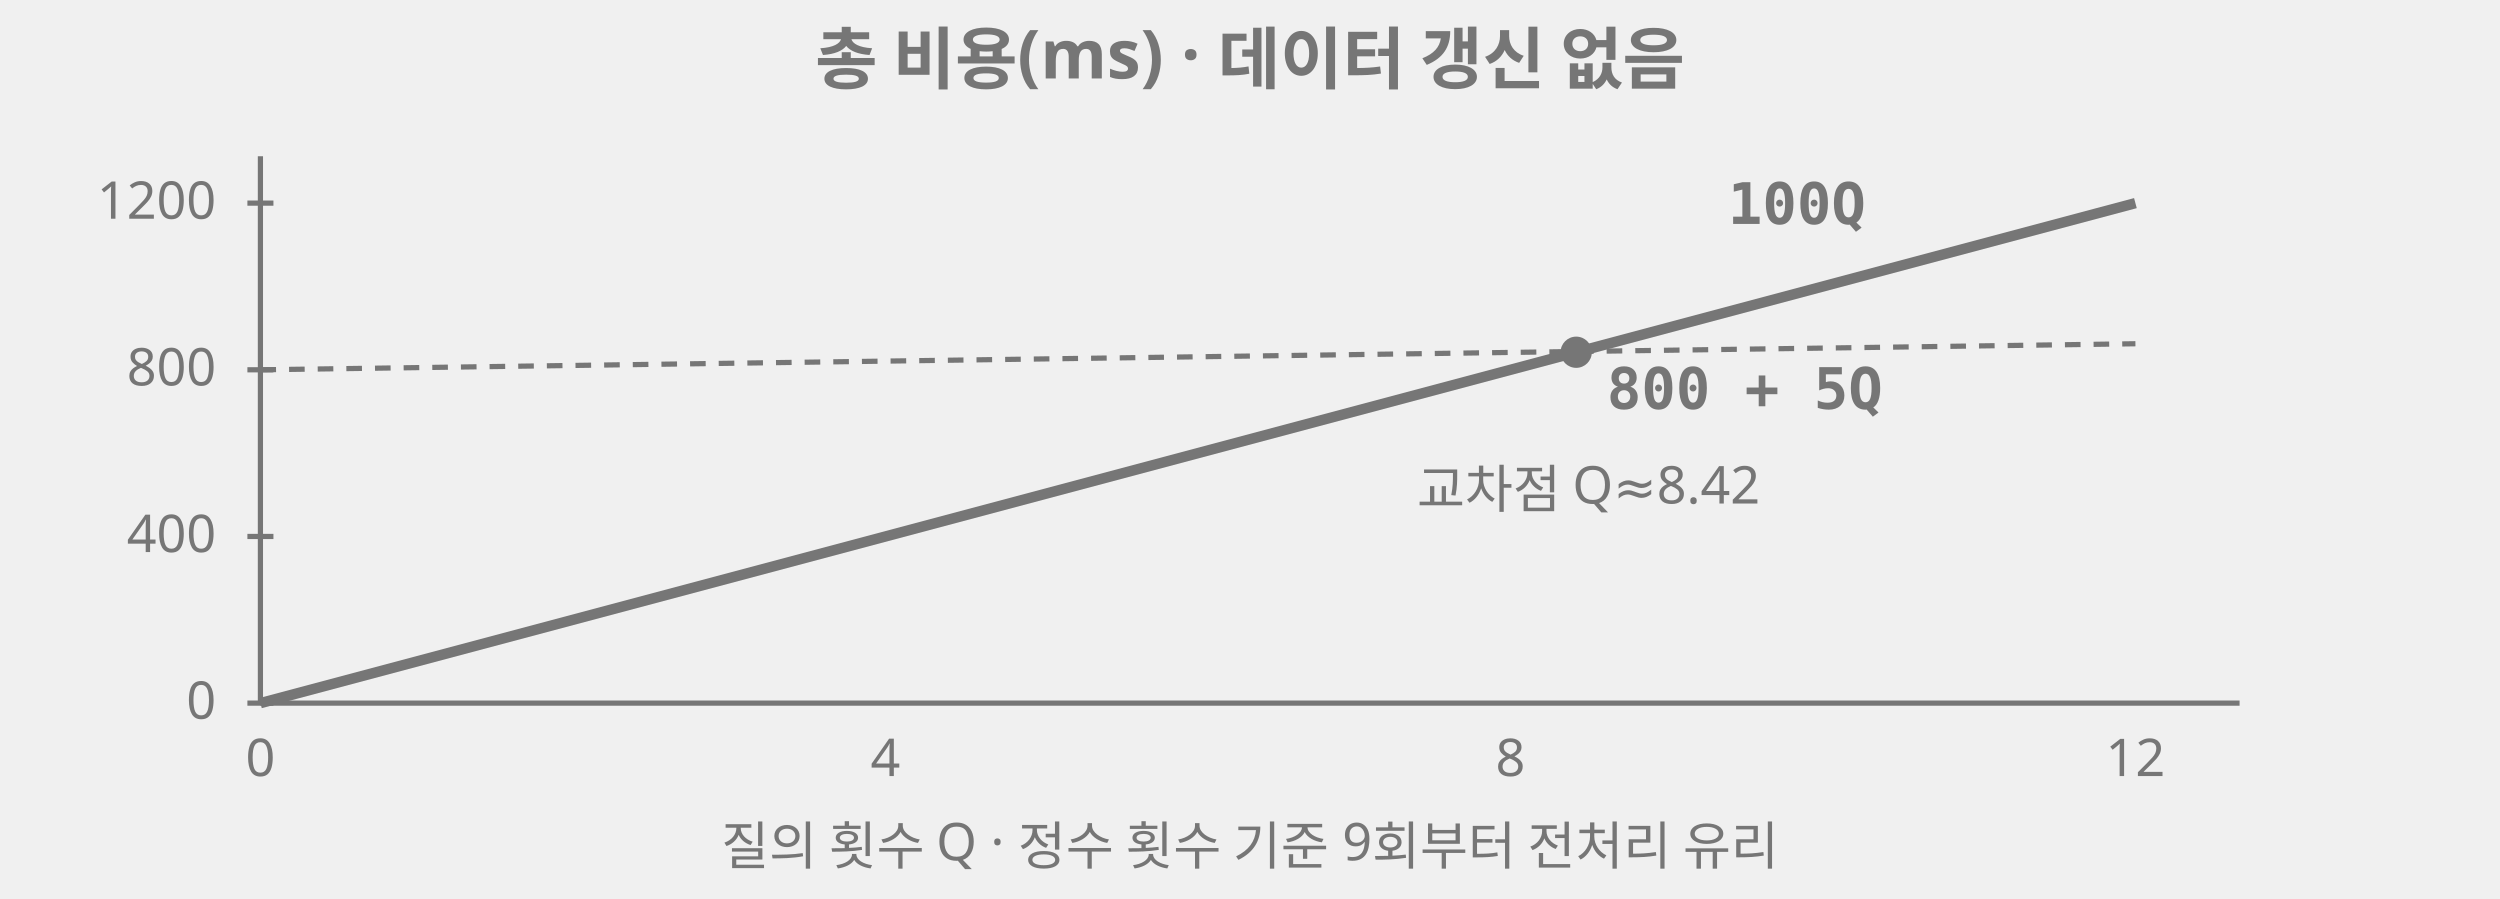
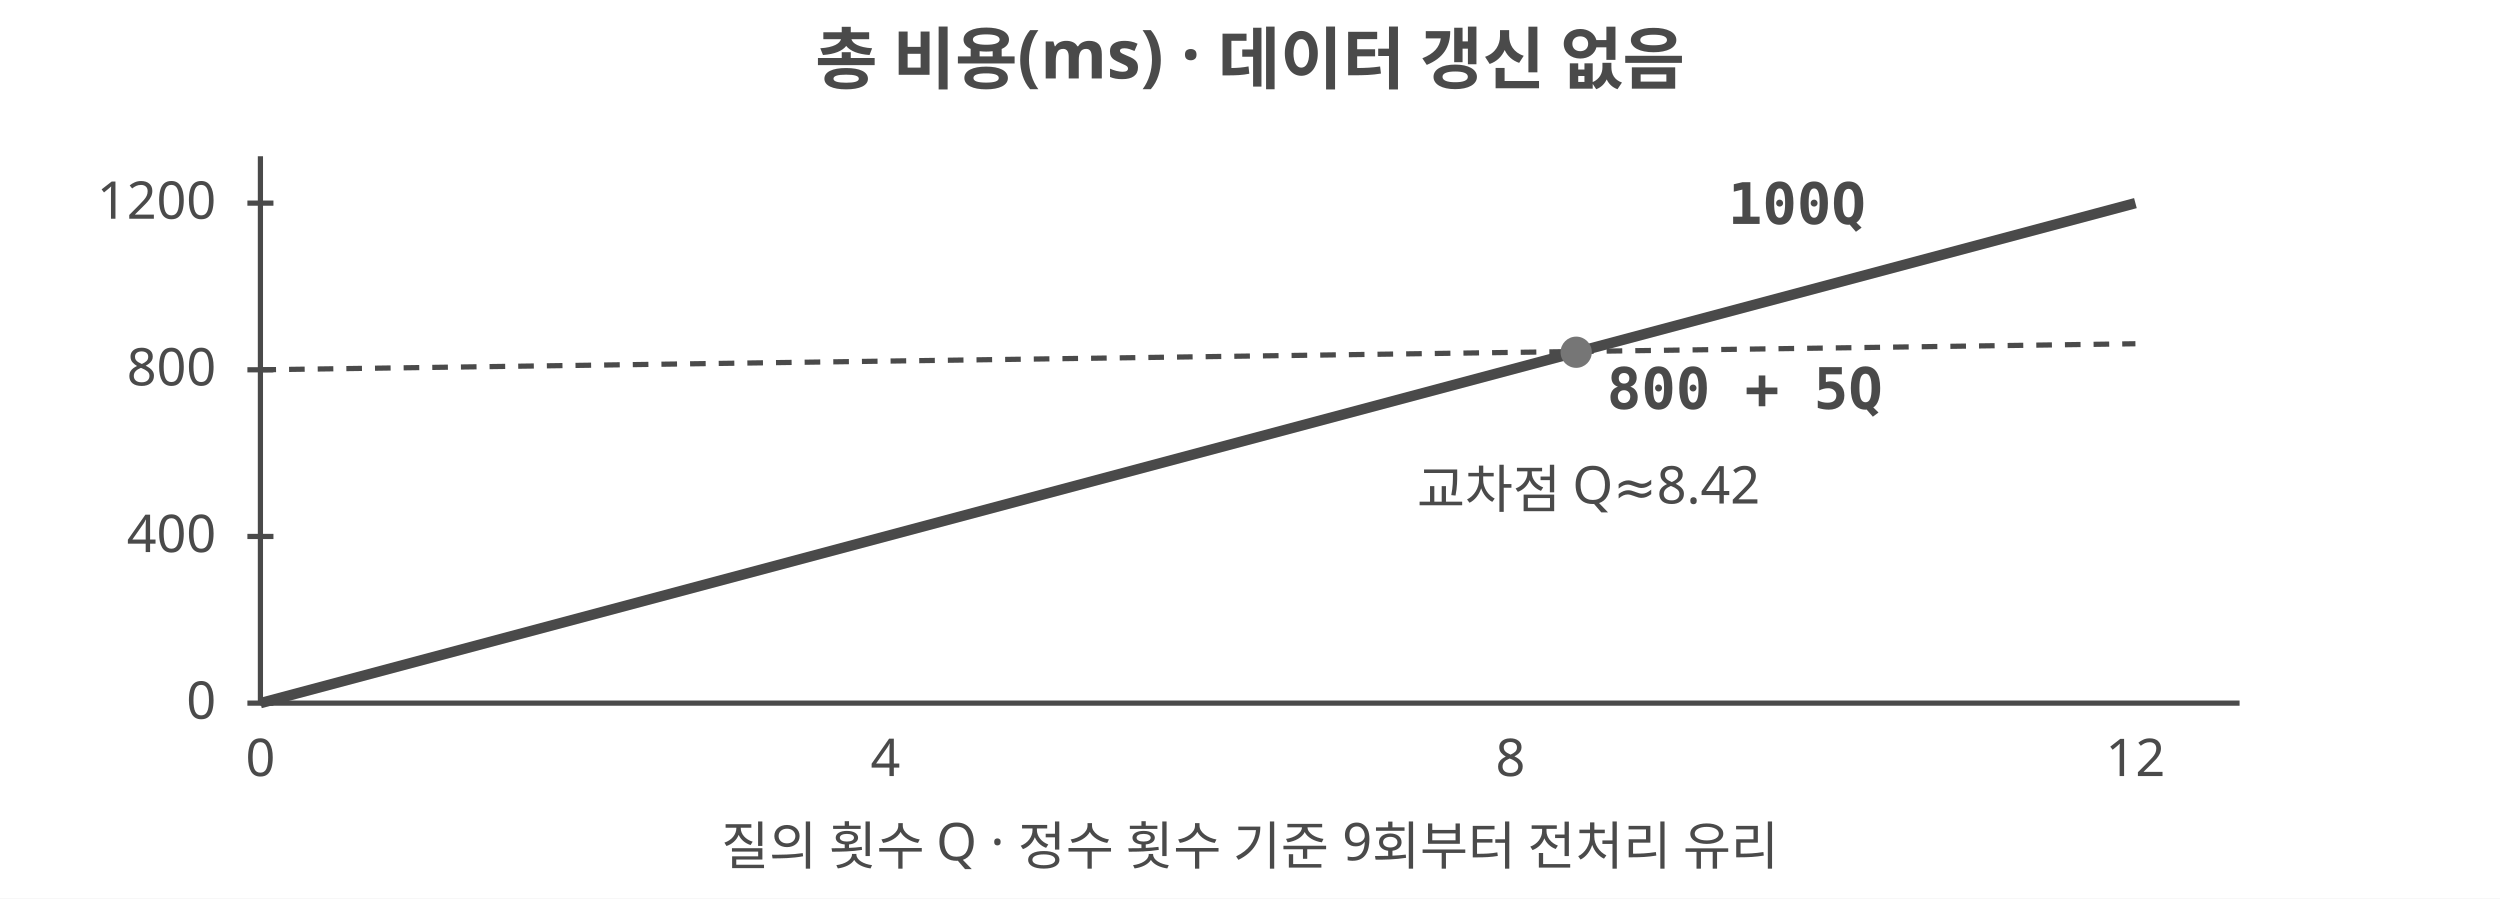
<svg xmlns="http://www.w3.org/2000/svg" viewBox="0 0 960 345" role="img" aria-labelledby="preprocessing-break-even-title preprocessing-break-even-desc">
-   <style>.t{font:500 24px system-ui,sans-serif;fill:#767676}.s{font:400 20px system-ui,sans-serif;fill:#767676}.m{font:600 22px ui-monospace,Consolas,monospace;fill:#767676}.h{font:700 26px system-ui,sans-serif;fill:#767676}.l{fill:none;stroke:#767676;stroke-width:2}.a{fill:none;stroke:#767676;stroke-width:4}.d{fill:none;stroke:#767676;stroke-width:2;stroke-dasharray:6 5}</style>
+   <style>.canvas{fill:#fff}.t{font:500 24px system-ui,sans-serif;fill:#4a4a4a}.s{font:400 20px system-ui,sans-serif;fill:#4a4a4a}.m{font:600 22px ui-monospace,Consolas,monospace;fill:#4a4a4a}.h{font:700 26px system-ui,sans-serif;fill:#4a4a4a}.l{fill:none;stroke:#4a4a4a;stroke-width:2}.a{fill:none;stroke:#4a4a4a;stroke-width:4}.d{fill:none;stroke:#4a4a4a;stroke-width:2;stroke-dasharray:6 5}@media(prefers-color-scheme:dark){.canvas{fill:#171717}.t{fill:#c8c8c8}.s{fill:#c8c8c8}.m{fill:#c8c8c8}.h{fill:#c8c8c8}.l{stroke:#c8c8c8}.a{stroke:#c8c8c8}.d{stroke:#c8c8c8}}</style>
+   <rect class="canvas" width="100%" height="100%" />
  <text x="480" y="32" class="h" text-anchor="middle">총 비용(ms) · 데이터 갱신 없음</text>
  <line x1="100" y1="270" x2="860" y2="270" class="l" />
  <line x1="100" y1="270" x2="100" y2="60" class="l" />
  <line x1="95" y1="270" x2="105" y2="270" class="l" />
  <text x="83" y="276" class="s" text-anchor="end">0</text>
  <line x1="95" y1="206" x2="105" y2="206" class="l" />
  <text x="83" y="212" class="s" text-anchor="end">400</text>
  <line x1="95" y1="142" x2="105" y2="142" class="l" />
  <text x="83" y="148" class="s" text-anchor="end">800</text>
  <line x1="95" y1="78" x2="105" y2="78" class="l" />
  <text x="83" y="84" class="s" text-anchor="end">1200</text>
  <text x="100" y="298" class="s" text-anchor="middle">0</text>
  <text x="340" y="298" class="s" text-anchor="middle">4</text>
  <text x="580" y="298" class="s" text-anchor="middle">8</text>
  <text x="820" y="298" class="s" text-anchor="middle">12</text>
  <line x1="100" y1="270" x2="820" y2="78" class="a" />
  <line x1="100" y1="142" x2="820" y2="132" class="d" />
  <text x="690" y="86" class="m" text-anchor="middle">100Q</text>
  <text x="670" y="157" class="m" text-anchor="middle">800 + 5Q</text>
  <circle cx="605.26" cy="135.26" r="6" fill="#767676" />
  <text x="610" y="195" class="s" text-anchor="middle">교차점 Q≈8.42</text>
  <text x="480" y="332" class="s" text-anchor="middle">질의 횟수 Q · 정수 횟수 기준 9회부터 전처리 유리</text>
</svg>
